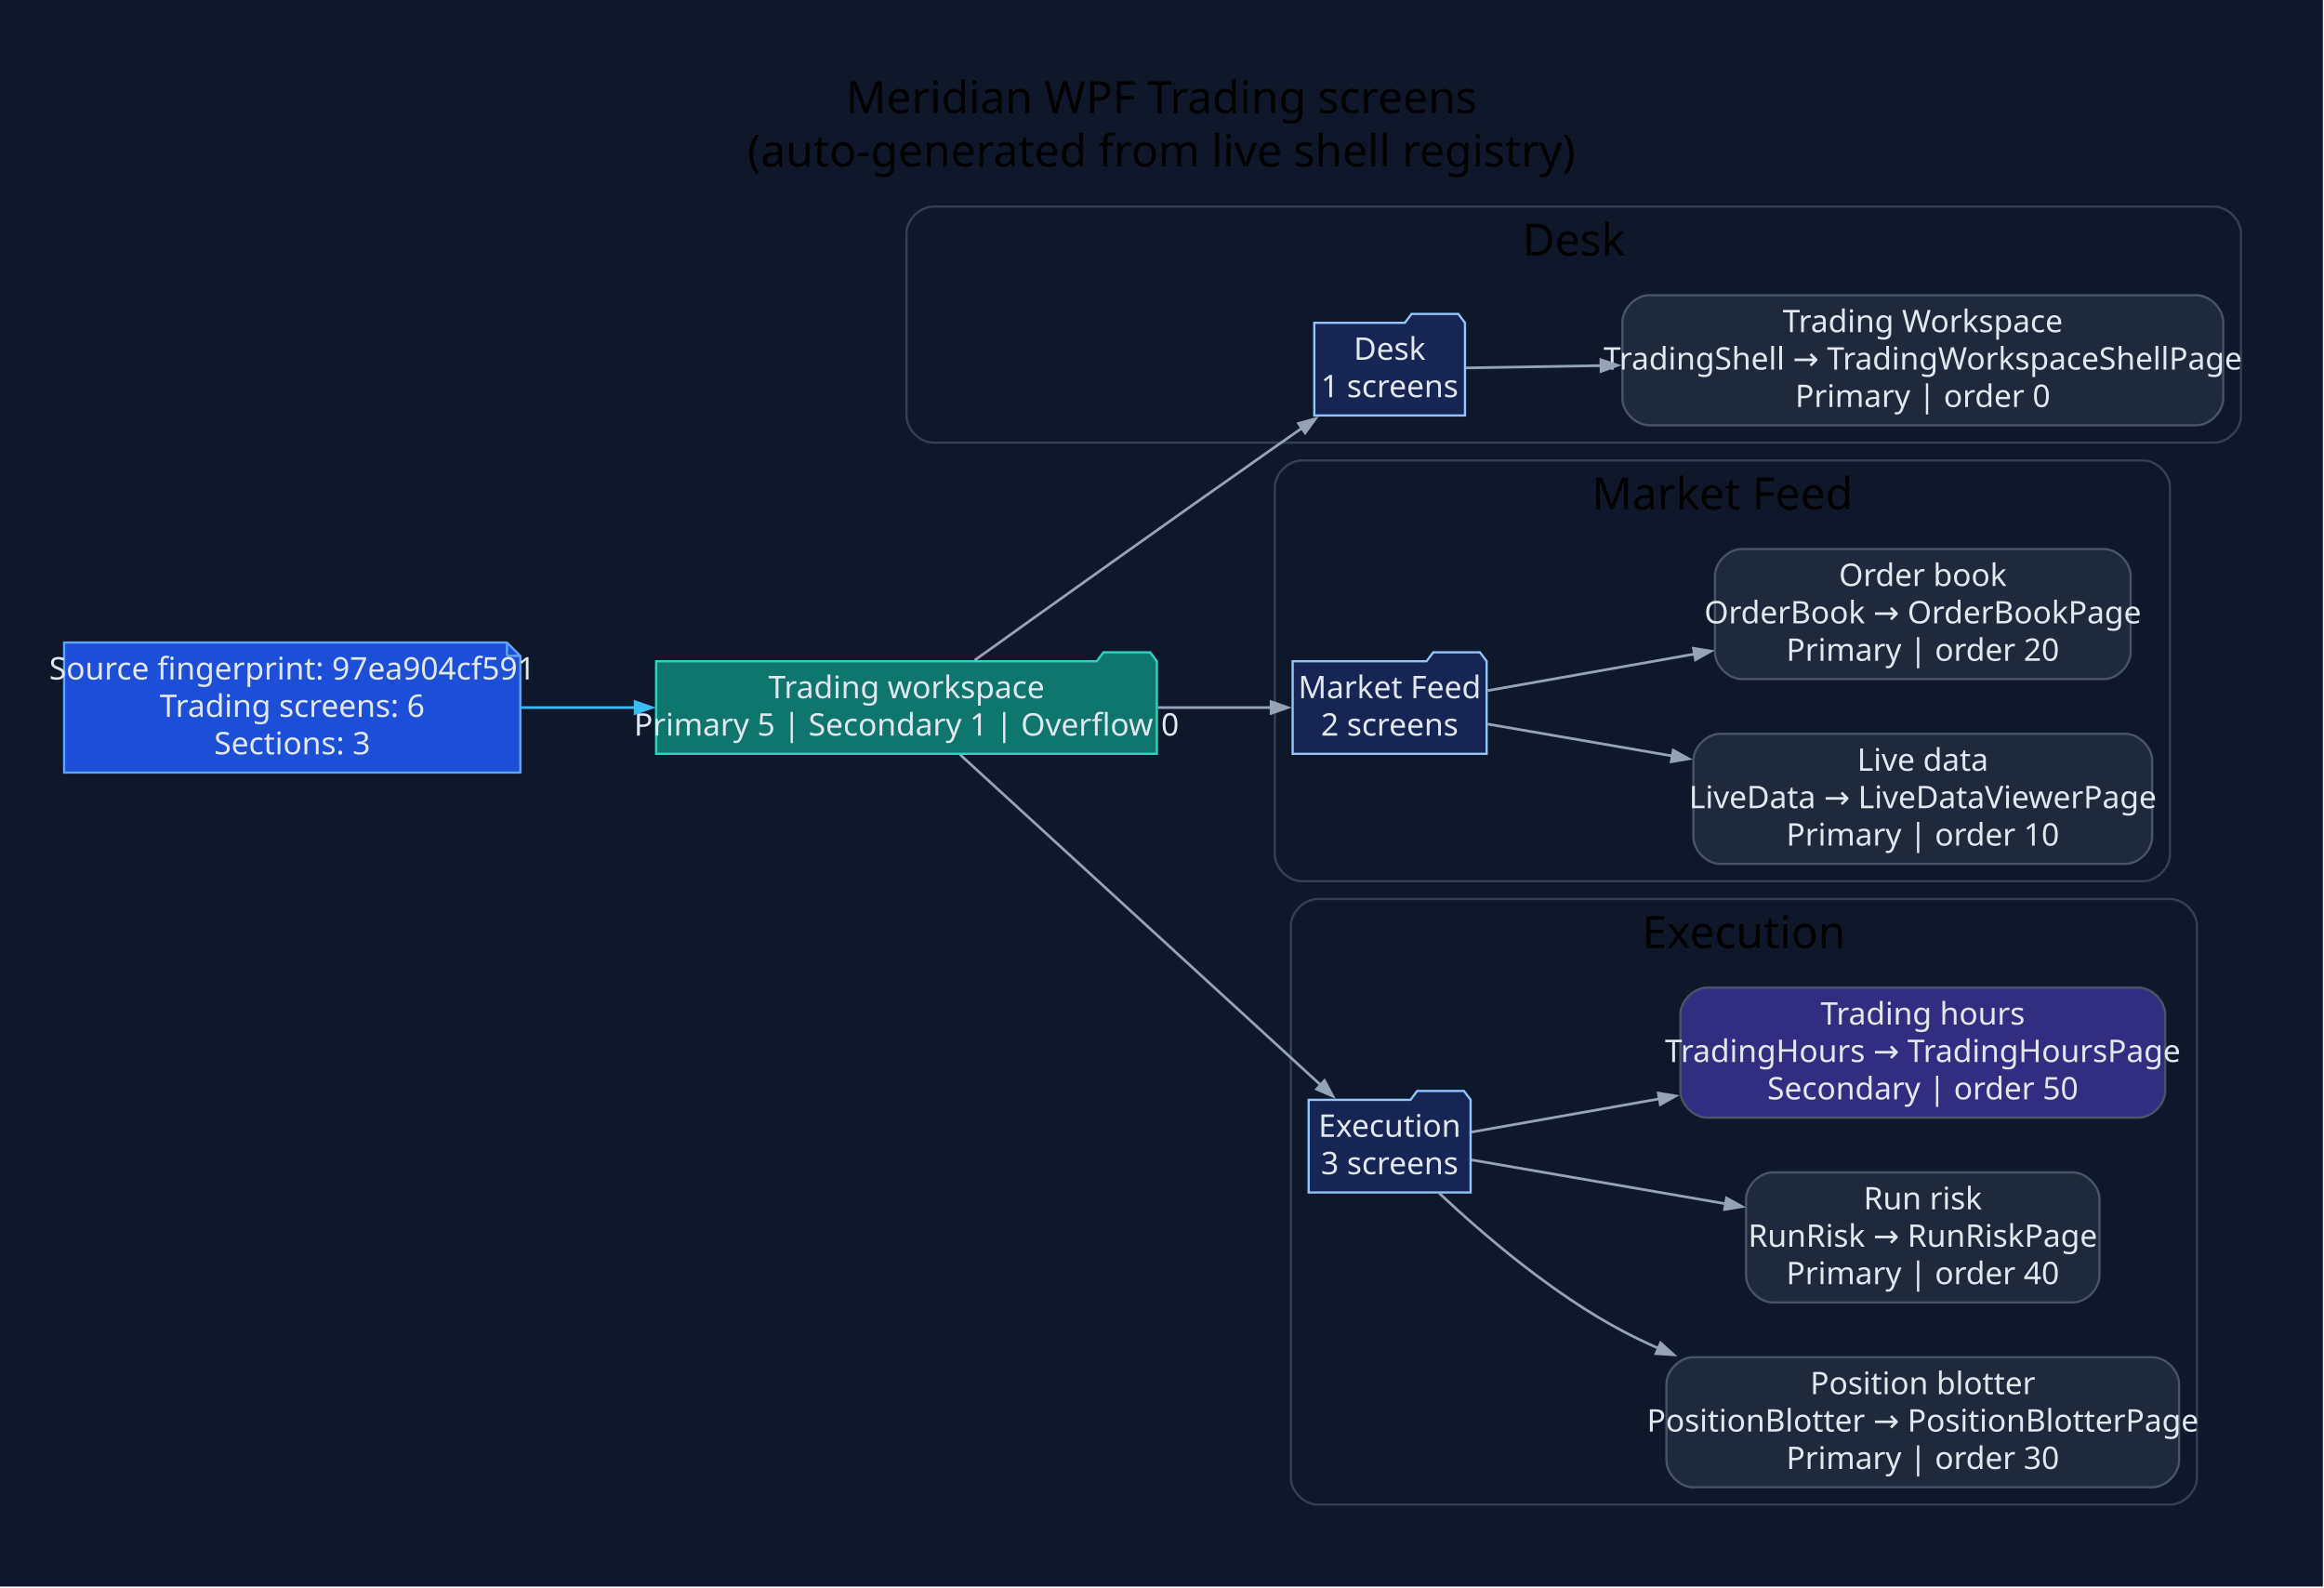
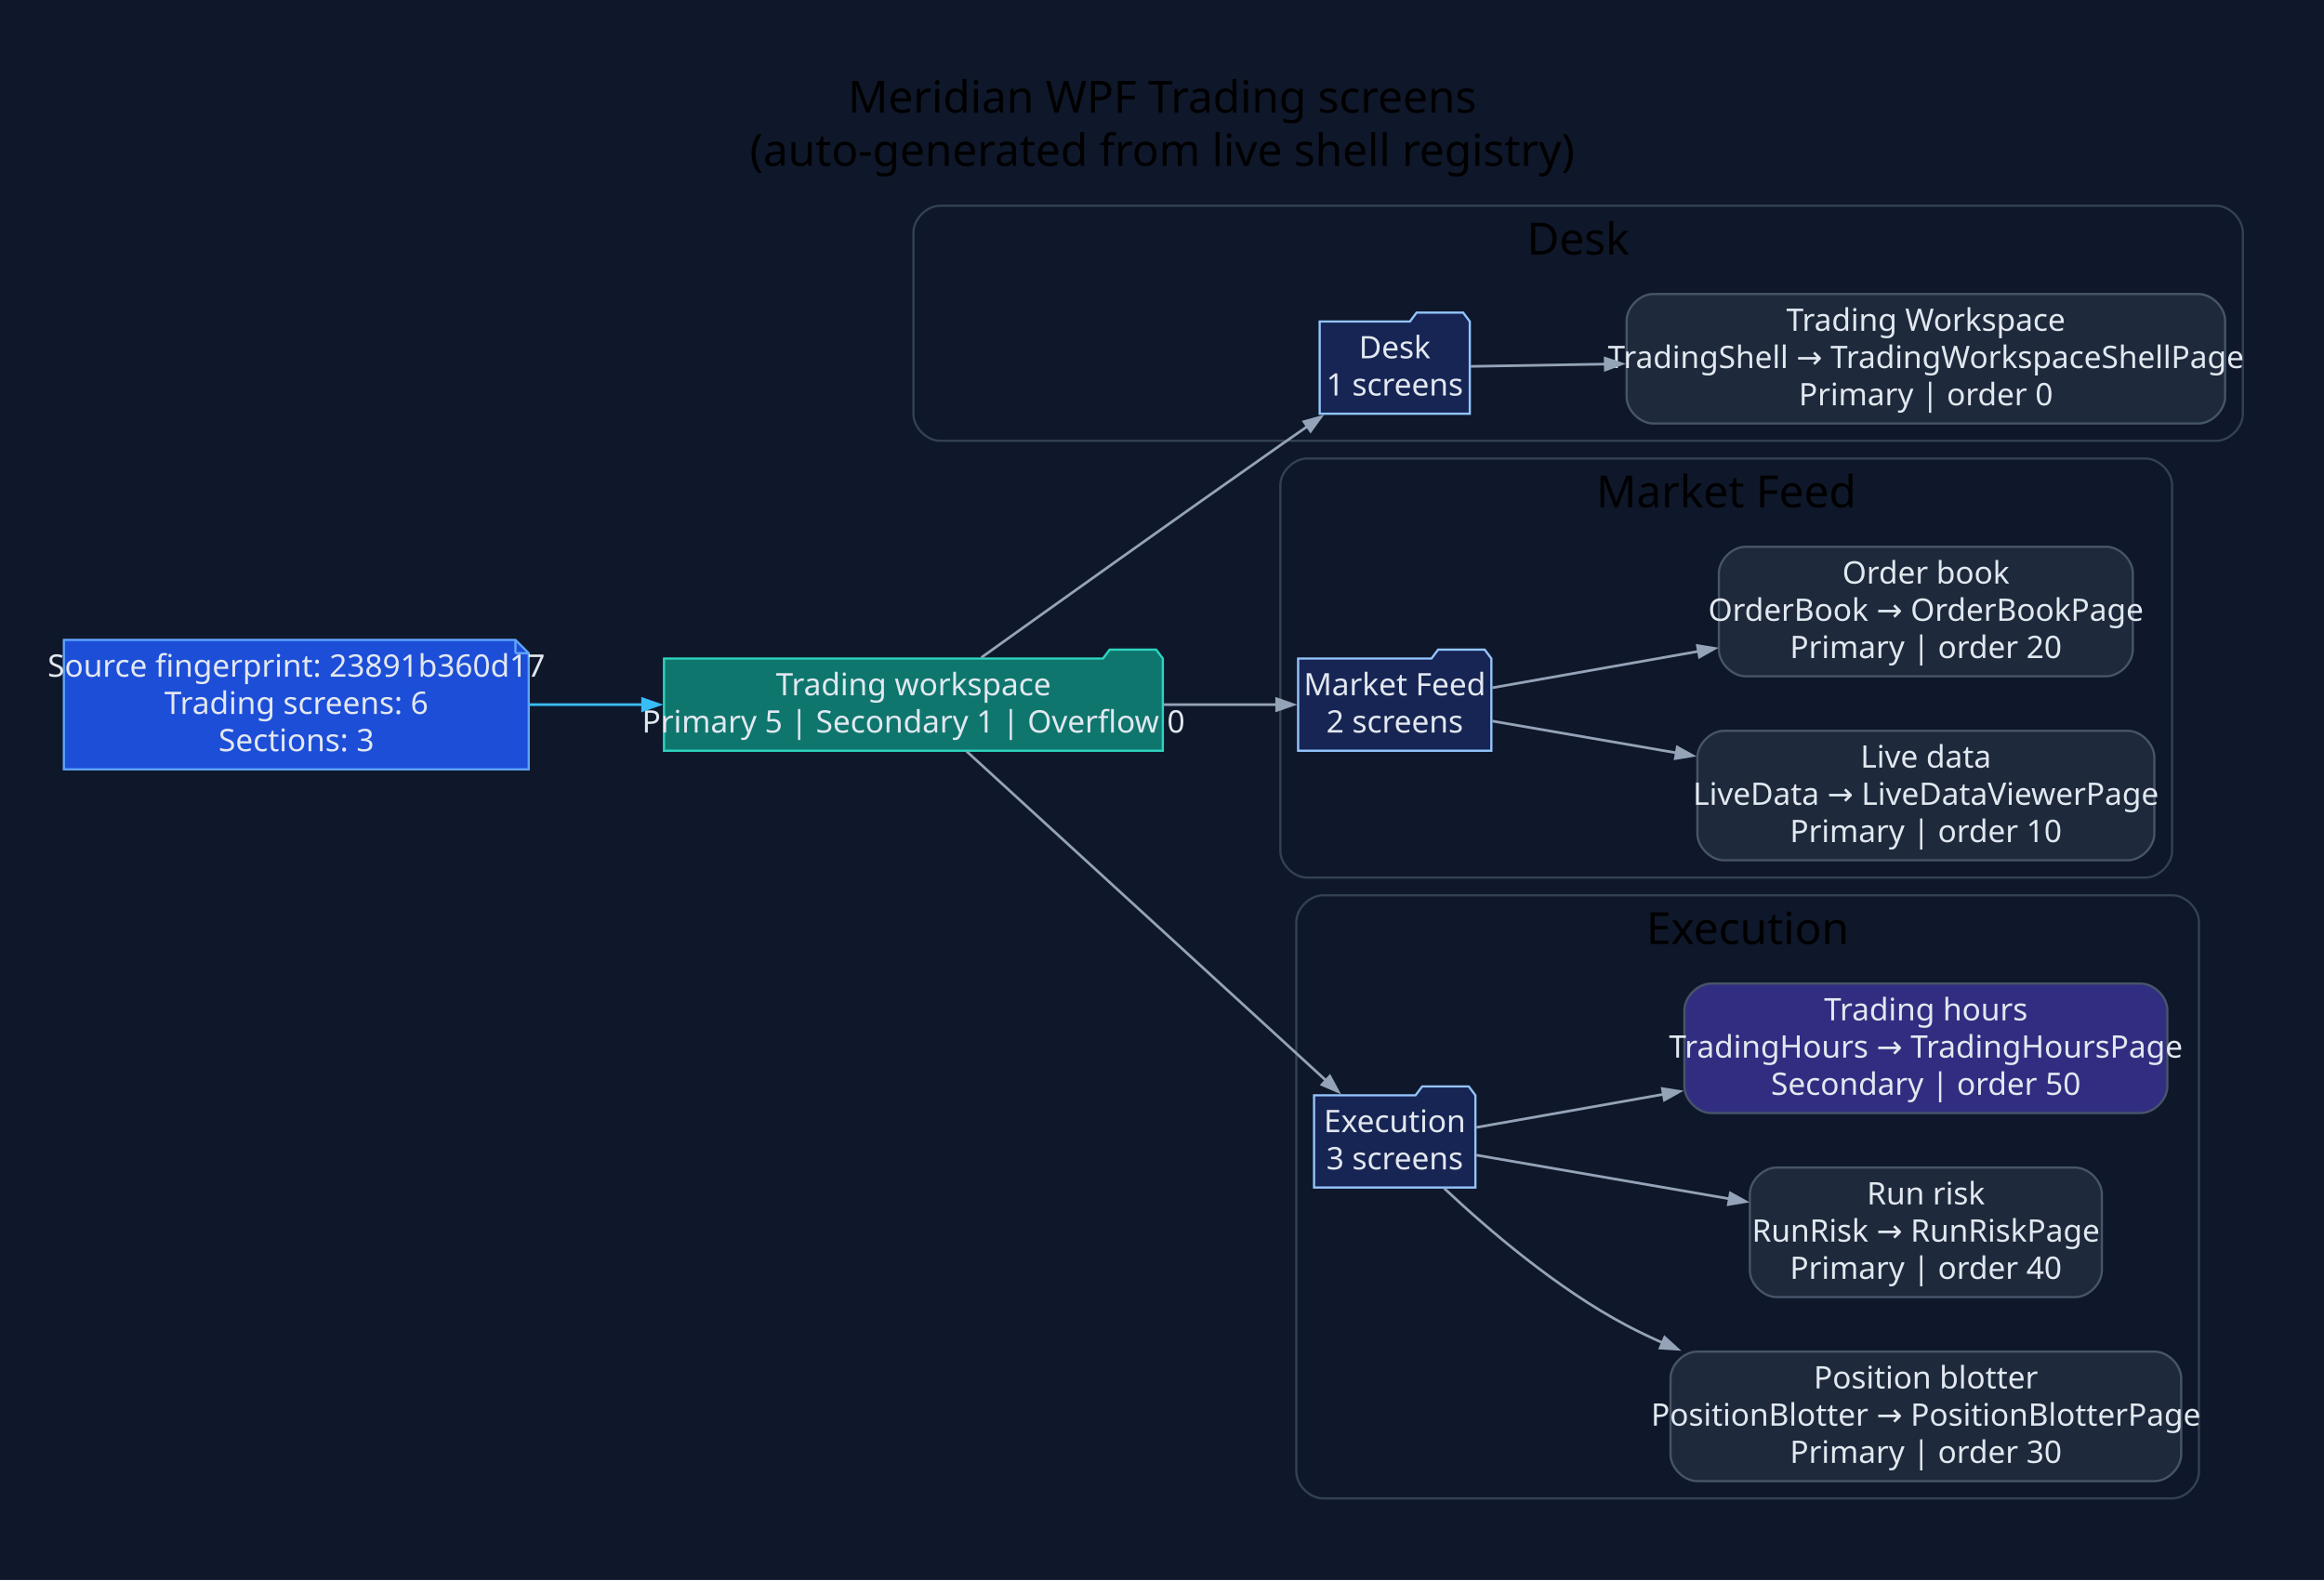
- <svg xmlns="http://www.w3.org/2000/svg" width="1044pt" height="713pt" viewBox="0.00 0.00 1044.00 713.00">
+ <svg xmlns="http://www.w3.org/2000/svg" width="1048pt" height="713pt" viewBox="0.00 0.00 1048.00 713.00">
  <g id="graph0" class="graph" transform="scale(1 1) rotate(0) translate(28.8 683.8)">
-     <polygon fill="#0f172a" stroke="none" points="-28.8,28.8 -28.8,-683.8 1014.7,-683.8 1014.7,28.8 -28.8,28.8" />
-     <text xml:space="preserve" text-anchor="middle" x="492.95" y="-633" font-family="Segoe UI" font-size="20.00">Meridian WPF Trading screens</text>
-     <text xml:space="preserve" text-anchor="middle" x="492.95" y="-609" font-family="Segoe UI" font-size="20.00">(auto-generated from live shell registry)</text>
+     <polygon fill="#0f172a" stroke="none" points="-28.8,28.8 -28.8,-683.8 1019.4,-683.8 1019.4,28.8 -28.8,28.8" />
+     <text xml:space="preserve" text-anchor="middle" x="495.3" y="-633" font-family="Segoe UI" font-size="20.00">Meridian WPF Trading screens</text>
+     <text xml:space="preserve" text-anchor="middle" x="495.3" y="-609" font-family="Segoe UI" font-size="20.00">(auto-generated from live shell registry)</text>
    <g id="clust1" class="cluster">
-       <path fill="#0f172a" stroke="#334155" d="M390.41,-485C390.41,-485 965.9,-485 965.9,-485 971.9,-485 977.9,-491 977.9,-497 977.9,-497 977.9,-579 977.9,-579 977.9,-585 971.9,-591 965.9,-591 965.9,-591 390.41,-591 390.41,-591 384.41,-591 378.41,-585 378.41,-579 378.41,-579 378.41,-497 378.41,-497 378.41,-491 384.41,-485 390.41,-485" />
-       <text xml:space="preserve" text-anchor="middle" x="678.16" y="-569" font-family="Segoe UI" font-size="20.00">Desk</text>
+       <path fill="#0f172a" stroke="#334155" d="M395.11,-485C395.11,-485 970.6,-485 970.6,-485 976.6,-485 982.6,-491 982.6,-497 982.6,-497 982.6,-579 982.6,-579 982.6,-585 976.6,-591 970.6,-591 970.6,-591 395.11,-591 395.11,-591 389.11,-591 383.11,-585 383.11,-579 383.11,-579 383.11,-497 383.11,-497 383.11,-491 389.11,-485 395.11,-485" />
+       <text xml:space="preserve" text-anchor="middle" x="682.85" y="-569" font-family="Segoe UI" font-size="20.00">Desk</text>
    </g>
    <g id="clust2" class="cluster">
-       <path fill="#0f172a" stroke="#334155" d="M555.89,-288C555.89,-288 934,-288 934,-288 940,-288 946,-294 946,-300 946,-300 946,-465 946,-465 946,-471 940,-477 934,-477 934,-477 555.89,-477 555.89,-477 549.89,-477 543.89,-471 543.89,-465 543.89,-465 543.89,-300 543.89,-300 543.89,-294 549.89,-288 555.89,-288" />
-       <text xml:space="preserve" text-anchor="middle" x="744.94" y="-455" font-family="Segoe UI" font-size="20.00">Market Feed</text>
+       <path fill="#0f172a" stroke="#334155" d="M560.58,-288C560.58,-288 938.7,-288 938.7,-288 944.7,-288 950.7,-294 950.7,-300 950.7,-300 950.7,-465 950.7,-465 950.7,-471 944.7,-477 938.7,-477 938.7,-477 560.58,-477 560.58,-477 554.58,-477 548.58,-471 548.58,-465 548.58,-465 548.58,-300 548.58,-300 548.58,-294 554.58,-288 560.58,-288" />
+       <text xml:space="preserve" text-anchor="middle" x="749.64" y="-455" font-family="Segoe UI" font-size="20.00">Market Feed</text>
    </g>
    <g id="clust3" class="cluster">
-       <path fill="#0f172a" stroke="#334155" d="M563.08,-8C563.08,-8 946.11,-8 946.11,-8 952.11,-8 958.11,-14 958.11,-20 958.11,-20 958.11,-268 958.11,-268 958.11,-274 952.11,-280 946.11,-280 946.11,-280 563.08,-280 563.08,-280 557.08,-280 551.08,-274 551.08,-268 551.08,-268 551.08,-20 551.08,-20 551.08,-14 557.08,-8 563.08,-8" />
-       <text xml:space="preserve" text-anchor="middle" x="754.59" y="-258" font-family="Segoe UI" font-size="20.00">Execution</text>
+       <path fill="#0f172a" stroke="#334155" d="M567.77,-8C567.77,-8 950.8,-8 950.8,-8 956.8,-8 962.8,-14 962.8,-20 962.8,-20 962.8,-268 962.8,-268 962.8,-274 956.8,-280 950.8,-280 950.8,-280 567.77,-280 567.77,-280 561.77,-280 555.77,-274 555.77,-268 555.77,-268 555.77,-20 555.77,-20 555.77,-14 561.77,-8 567.77,-8" />
+       <text xml:space="preserve" text-anchor="middle" x="759.29" y="-258" font-family="Segoe UI" font-size="20.00">Execution</text>
    </g>
    <g id="node1" class="node">
-       <polygon fill="#1d4ed8" stroke="#60a5fa" points="198.94,-395.2 0,-395.2 0,-336.8 204.94,-336.8 204.94,-389.2 198.94,-395.2" />
-       <polyline fill="none" stroke="#60a5fa" points="198.94,-395.2 198.94,-389.2" />
-       <polyline fill="none" stroke="#60a5fa" points="204.94,-389.2 198.94,-389.2" />
-       <text xml:space="preserve" text-anchor="middle" x="102.47" y="-378.6" font-family="Segoe UI" font-size="14.00" fill="#e2e8f0">Source fingerprint: 97ea904cf591</text>
-       <text xml:space="preserve" text-anchor="middle" x="102.47" y="-361.8" font-family="Segoe UI" font-size="14.00" fill="#e2e8f0">Trading screens: 6</text>
-       <text xml:space="preserve" text-anchor="middle" x="102.47" y="-345" font-family="Segoe UI" font-size="14.00" fill="#e2e8f0">Sections: 3</text>
+       <polygon fill="#1d4ed8" stroke="#60a5fa" points="203.63,-395.2 0,-395.2 0,-336.8 209.63,-336.8 209.63,-389.2 203.63,-395.2" />
+       <polyline fill="none" stroke="#60a5fa" points="203.63,-395.2 203.63,-389.2" />
+       <polyline fill="none" stroke="#60a5fa" points="209.63,-389.2 203.63,-389.2" />
+       <text xml:space="preserve" text-anchor="middle" x="104.82" y="-378.6" font-family="Segoe UI" font-size="14.00" fill="#e2e8f0">Source fingerprint: 23891b360d17</text>
+       <text xml:space="preserve" text-anchor="middle" x="104.82" y="-361.8" font-family="Segoe UI" font-size="14.00" fill="#e2e8f0">Trading screens: 6</text>
+       <text xml:space="preserve" text-anchor="middle" x="104.82" y="-345" font-family="Segoe UI" font-size="14.00" fill="#e2e8f0">Sections: 3</text>
    </g>
    <g id="node2" class="node">
-       <polygon fill="#0f766e" stroke="#2dd4bf" points="490.89,-386.8 487.89,-390.8 466.89,-390.8 463.89,-386.8 265.94,-386.8 265.94,-345.2 490.89,-345.2 490.89,-386.8" />
-       <text xml:space="preserve" text-anchor="middle" x="378.41" y="-370.2" font-family="Segoe UI" font-size="14.00" fill="#e2e8f0">Trading workspace</text>
-       <text xml:space="preserve" text-anchor="middle" x="378.41" y="-353.4" font-family="Segoe UI" font-size="14.00" fill="#e2e8f0">Primary 5 | Secondary 1 | Overflow 0</text>
+       <polygon fill="#0f766e" stroke="#2dd4bf" points="495.58,-386.8 492.58,-390.8 471.58,-390.8 468.58,-386.8 270.63,-386.8 270.63,-345.2 495.58,-345.2 495.58,-386.8" />
+       <text xml:space="preserve" text-anchor="middle" x="383.11" y="-370.2" font-family="Segoe UI" font-size="14.00" fill="#e2e8f0">Trading workspace</text>
+       <text xml:space="preserve" text-anchor="middle" x="383.11" y="-353.4" font-family="Segoe UI" font-size="14.00" fill="#e2e8f0">Primary 5 | Secondary 1 | Overflow 0</text>
    </g>
    <g id="edge1" class="edge">
-       <path fill="none" stroke="#38bdf8" stroke-width="1.2" d="M205.09,-366C221.94,-366 239.57,-366 256.84,-366" />
-       <polygon fill="#38bdf8" stroke="#38bdf8" stroke-width="1.2" points="256.51,-368.63 264.01,-366 256.51,-363.38 256.51,-368.63" />
+       <path fill="none" stroke="#38bdf8" stroke-width="1.2" d="M209.88,-366C226.68,-366 244.2,-366 261.36,-366" />
+       <polygon fill="#38bdf8" stroke="#38bdf8" stroke-width="1.2" points="260.98,-368.63 268.48,-366 260.98,-363.38 260.98,-368.63" />
    </g>
    <g id="node3" class="node">
-       <polygon fill="#172554" stroke="#93c5fd" points="629.31,-538.8 626.31,-542.8 605.31,-542.8 602.31,-538.8 561.61,-538.8 561.61,-497.2 629.31,-497.2 629.31,-538.8" />
-       <text xml:space="preserve" text-anchor="middle" x="595.46" y="-522.2" font-family="Segoe UI" font-size="14.00" fill="#e2e8f0">Desk</text>
-       <text xml:space="preserve" text-anchor="middle" x="595.46" y="-505.4" font-family="Segoe UI" font-size="14.00" fill="#e2e8f0">1 screens</text>
+       <polygon fill="#172554" stroke="#93c5fd" points="634,-538.8 631,-542.8 610,-542.8 607,-538.8 566.3,-538.8 566.3,-497.2 634,-497.2 634,-538.8" />
+       <text xml:space="preserve" text-anchor="middle" x="600.15" y="-522.2" font-family="Segoe UI" font-size="14.00" fill="#e2e8f0">Desk</text>
+       <text xml:space="preserve" text-anchor="middle" x="600.15" y="-505.4" font-family="Segoe UI" font-size="14.00" fill="#e2e8f0">1 screens</text>
    </g>
    <g id="edge2" class="edge">
-       <path fill="none" stroke="#94a3b8" stroke-width="1.2" d="M409.04,-387.25C441.91,-410.78 496.56,-449.79 543.89,-483 547.87,-485.8 552.05,-488.71 556.21,-491.61" />
-       <polygon fill="#94a3b8" stroke="#94a3b8" stroke-width="1.2" points="554.51,-493.62 562.17,-495.74 557.5,-489.31 554.51,-493.62" />
+       <path fill="none" stroke="#94a3b8" stroke-width="1.2" d="M413.74,-387.25C446.61,-410.78 501.25,-449.79 548.58,-483 552.57,-485.8 556.74,-488.71 560.91,-491.61" />
+       <polygon fill="#94a3b8" stroke="#94a3b8" stroke-width="1.2" points="559.2,-493.62 566.86,-495.74 562.2,-489.31 559.2,-493.62" />
    </g>
    <g id="node5" class="node">
-       <polygon fill="#172554" stroke="#93c5fd" points="639.03,-386.8 636.03,-390.8 615.03,-390.8 612.03,-386.8 551.89,-386.8 551.89,-345.2 639.03,-345.2 639.03,-386.8" />
-       <text xml:space="preserve" text-anchor="middle" x="595.46" y="-370.2" font-family="Segoe UI" font-size="14.00" fill="#e2e8f0">Market Feed</text>
-       <text xml:space="preserve" text-anchor="middle" x="595.46" y="-353.4" font-family="Segoe UI" font-size="14.00" fill="#e2e8f0">2 screens</text>
+       <polygon fill="#172554" stroke="#93c5fd" points="643.72,-386.8 640.72,-390.8 619.72,-390.8 616.72,-386.8 556.58,-386.8 556.58,-345.2 643.72,-345.2 643.72,-386.8" />
+       <text xml:space="preserve" text-anchor="middle" x="600.15" y="-370.2" font-family="Segoe UI" font-size="14.00" fill="#e2e8f0">Market Feed</text>
+       <text xml:space="preserve" text-anchor="middle" x="600.15" y="-353.4" font-family="Segoe UI" font-size="14.00" fill="#e2e8f0">2 screens</text>
    </g>
    <g id="edge4" class="edge">
-       <path fill="none" stroke="#94a3b8" stroke-width="1.2" d="M491.34,-366C509.26,-366 527.01,-366 542.61,-366" />
-       <polygon fill="#94a3b8" stroke="#94a3b8" stroke-width="1.2" points="542.21,-368.63 549.71,-366 542.21,-363.38 542.21,-368.63" />
+       <path fill="none" stroke="#94a3b8" stroke-width="1.2" d="M496.04,-366C513.95,-366 531.71,-366 547.3,-366" />
+       <polygon fill="#94a3b8" stroke="#94a3b8" stroke-width="1.2" points="546.9,-368.63 554.4,-366 546.9,-363.38 546.9,-368.63" />
    </g>
    <g id="node8" class="node">
-       <polygon fill="#172554" stroke="#93c5fd" points="631.84,-189.8 628.84,-193.8 607.84,-193.8 604.84,-189.8 559.08,-189.8 559.08,-148.2 631.84,-148.2 631.84,-189.8" />
-       <text xml:space="preserve" text-anchor="middle" x="595.46" y="-173.2" font-family="Segoe UI" font-size="14.00" fill="#e2e8f0">Execution</text>
-       <text xml:space="preserve" text-anchor="middle" x="595.46" y="-156.4" font-family="Segoe UI" font-size="14.00" fill="#e2e8f0">3 screens</text>
+       <polygon fill="#172554" stroke="#93c5fd" points="636.53,-189.8 633.53,-193.8 612.53,-193.8 609.53,-189.8 563.77,-189.8 563.77,-148.2 636.53,-148.2 636.53,-189.8" />
+       <text xml:space="preserve" text-anchor="middle" x="600.15" y="-173.2" font-family="Segoe UI" font-size="14.00" fill="#e2e8f0">Execution</text>
+       <text xml:space="preserve" text-anchor="middle" x="600.15" y="-156.4" font-family="Segoe UI" font-size="14.00" fill="#e2e8f0">3 screens</text>
    </g>
    <g id="edge7" class="edge">
-       <path fill="none" stroke="#94a3b8" stroke-width="1.2" d="M402.43,-344.92C441.61,-309.02 521.25,-236.06 564.64,-196.31" />
-       <polygon fill="#94a3b8" stroke="#94a3b8" stroke-width="1.2" points="566.19,-198.46 569.94,-191.46 562.64,-194.59 566.19,-198.46" />
+       <path fill="none" stroke="#94a3b8" stroke-width="1.2" d="M407.12,-344.92C446.31,-309.02 525.95,-236.06 569.34,-196.31" />
+       <polygon fill="#94a3b8" stroke="#94a3b8" stroke-width="1.2" points="570.88,-198.46 574.64,-191.46 567.34,-194.59 570.88,-198.46" />
    </g>
    <g id="node4" class="node">
-       <path fill="#1e293b" stroke="#475569" d="M957.9,-551.2C957.9,-551.2 712.03,-551.2 712.03,-551.2 706.03,-551.2 700.03,-545.2 700.03,-539.2 700.03,-539.2 700.03,-504.8 700.03,-504.8 700.03,-498.8 706.03,-492.8 712.03,-492.8 712.03,-492.8 957.9,-492.8 957.9,-492.8 963.9,-492.8 969.9,-498.8 969.9,-504.8 969.9,-504.8 969.9,-539.2 969.9,-539.2 969.9,-545.2 963.9,-551.2 957.9,-551.2" />
-       <text xml:space="preserve" text-anchor="middle" x="834.96" y="-534.6" font-family="Segoe UI" font-size="14.00" fill="#e2e8f0">Trading Workspace</text>
-       <text xml:space="preserve" text-anchor="middle" x="834.96" y="-517.8" font-family="Segoe UI" font-size="14.00" fill="#e2e8f0">TradingShell → TradingWorkspaceShellPage</text>
-       <text xml:space="preserve" text-anchor="middle" x="834.96" y="-501" font-family="Segoe UI" font-size="14.00" fill="#e2e8f0">Primary | order 0</text>
+       <path fill="#1e293b" stroke="#475569" d="M962.6,-551.2C962.6,-551.2 716.72,-551.2 716.72,-551.2 710.72,-551.2 704.72,-545.2 704.72,-539.2 704.72,-539.2 704.72,-504.8 704.72,-504.8 704.72,-498.8 710.72,-492.8 716.72,-492.8 716.72,-492.8 962.6,-492.8 962.6,-492.8 968.6,-492.8 974.6,-498.8 974.6,-504.8 974.6,-504.8 974.6,-539.2 974.6,-539.2 974.6,-545.2 968.6,-551.2 962.6,-551.2" />
+       <text xml:space="preserve" text-anchor="middle" x="839.66" y="-534.6" font-family="Segoe UI" font-size="14.00" fill="#e2e8f0">Trading Workspace</text>
+       <text xml:space="preserve" text-anchor="middle" x="839.66" y="-517.8" font-family="Segoe UI" font-size="14.00" fill="#e2e8f0">TradingShell → TradingWorkspaceShellPage</text>
+       <text xml:space="preserve" text-anchor="middle" x="839.66" y="-501" font-family="Segoe UI" font-size="14.00" fill="#e2e8f0">Primary | order 0</text>
    </g>
    <g id="edge3" class="edge">
-       <path fill="none" stroke="#94a3b8" stroke-width="1.2" d="M629.73,-518.56C646.41,-518.84 667.88,-519.2 690.6,-519.59" />
-       <polygon fill="#94a3b8" stroke="#94a3b8" stroke-width="1.2" points="690.35,-522.21 697.89,-519.71 690.44,-516.96 690.35,-522.21" />
+       <path fill="none" stroke="#94a3b8" stroke-width="1.2" d="M634.43,-518.56C651.11,-518.84 672.57,-519.2 695.3,-519.59" />
+       <polygon fill="#94a3b8" stroke="#94a3b8" stroke-width="1.2" points="695.05,-522.21 702.59,-519.71 695.14,-516.96 695.05,-522.21" />
    </g>
    <g id="node6" class="node">
-       <path fill="#1e293b" stroke="#475569" d="M926,-354.2C926,-354.2 743.92,-354.2 743.92,-354.2 737.92,-354.2 731.92,-348.2 731.92,-342.2 731.92,-342.2 731.92,-307.8 731.92,-307.8 731.92,-301.8 737.92,-295.8 743.92,-295.8 743.92,-295.8 926,-295.8 926,-295.8 932,-295.8 938,-301.8 938,-307.8 938,-307.8 938,-342.2 938,-342.2 938,-348.2 932,-354.2 926,-354.2" />
-       <text xml:space="preserve" text-anchor="middle" x="834.96" y="-337.6" font-family="Segoe UI" font-size="14.00" fill="#e2e8f0">Live data</text>
-       <text xml:space="preserve" text-anchor="middle" x="834.96" y="-320.8" font-family="Segoe UI" font-size="14.00" fill="#e2e8f0">LiveData → LiveDataViewerPage</text>
-       <text xml:space="preserve" text-anchor="middle" x="834.96" y="-304" font-family="Segoe UI" font-size="14.00" fill="#e2e8f0">Primary | order 10</text>
+       <path fill="#1e293b" stroke="#475569" d="M930.7,-354.2C930.7,-354.2 748.62,-354.2 748.62,-354.2 742.62,-354.2 736.62,-348.2 736.62,-342.2 736.62,-342.2 736.62,-307.8 736.62,-307.8 736.62,-301.8 742.62,-295.8 748.62,-295.8 748.62,-295.8 930.7,-295.8 930.7,-295.8 936.7,-295.8 942.7,-301.8 942.7,-307.8 942.7,-307.8 942.7,-342.2 942.7,-342.2 942.7,-348.2 936.7,-354.2 930.7,-354.2" />
+       <text xml:space="preserve" text-anchor="middle" x="839.66" y="-337.6" font-family="Segoe UI" font-size="14.00" fill="#e2e8f0">Live data</text>
+       <text xml:space="preserve" text-anchor="middle" x="839.66" y="-320.8" font-family="Segoe UI" font-size="14.00" fill="#e2e8f0">LiveData → LiveDataViewerPage</text>
+       <text xml:space="preserve" text-anchor="middle" x="839.66" y="-304" font-family="Segoe UI" font-size="14.00" fill="#e2e8f0">Primary | order 10</text>
    </g>
    <g id="edge5" class="edge">
-       <path fill="none" stroke="#94a3b8" stroke-width="1.2" d="M639.47,-358.58C662.85,-354.54 692.95,-349.34 722.46,-344.25" />
-       <polygon fill="#94a3b8" stroke="#94a3b8" stroke-width="1.2" points="722.85,-346.84 729.8,-342.98 721.96,-341.67 722.85,-346.84" />
+       <path fill="none" stroke="#94a3b8" stroke-width="1.2" d="M644.16,-358.58C667.54,-354.54 697.65,-349.34 727.15,-344.25" />
+       <polygon fill="#94a3b8" stroke="#94a3b8" stroke-width="1.2" points="727.55,-346.84 734.49,-342.98 726.66,-341.67 727.55,-346.84" />
    </g>
    <g id="node7" class="node">
-       <path fill="#1e293b" stroke="#475569" d="M916.31,-437.2C916.31,-437.2 753.62,-437.2 753.62,-437.2 747.62,-437.2 741.62,-431.2 741.62,-425.2 741.62,-425.2 741.62,-390.8 741.62,-390.8 741.62,-384.8 747.62,-378.8 753.62,-378.8 753.62,-378.8 916.31,-378.8 916.31,-378.8 922.31,-378.8 928.31,-384.8 928.31,-390.8 928.31,-390.8 928.31,-425.2 928.31,-425.2 928.31,-431.2 922.31,-437.2 916.31,-437.2" />
-       <text xml:space="preserve" text-anchor="middle" x="834.96" y="-420.6" font-family="Segoe UI" font-size="14.00" fill="#e2e8f0">Order book</text>
-       <text xml:space="preserve" text-anchor="middle" x="834.96" y="-403.8" font-family="Segoe UI" font-size="14.00" fill="#e2e8f0">OrderBook → OrderBookPage</text>
-       <text xml:space="preserve" text-anchor="middle" x="834.96" y="-387" font-family="Segoe UI" font-size="14.00" fill="#e2e8f0">Primary | order 20</text>
+       <path fill="#1e293b" stroke="#475569" d="M921,-437.2C921,-437.2 758.32,-437.2 758.32,-437.2 752.32,-437.2 746.32,-431.2 746.32,-425.2 746.32,-425.2 746.32,-390.8 746.32,-390.8 746.32,-384.8 752.32,-378.8 758.32,-378.8 758.32,-378.8 921,-378.8 921,-378.8 927,-378.8 933,-384.8 933,-390.8 933,-390.8 933,-425.2 933,-425.2 933,-431.2 927,-437.2 921,-437.2" />
+       <text xml:space="preserve" text-anchor="middle" x="839.66" y="-420.6" font-family="Segoe UI" font-size="14.00" fill="#e2e8f0">Order book</text>
+       <text xml:space="preserve" text-anchor="middle" x="839.66" y="-403.8" font-family="Segoe UI" font-size="14.00" fill="#e2e8f0">OrderBook → OrderBookPage</text>
+       <text xml:space="preserve" text-anchor="middle" x="839.66" y="-387" font-family="Segoe UI" font-size="14.00" fill="#e2e8f0">Primary | order 20</text>
    </g>
    <g id="edge6" class="edge">
-       <path fill="none" stroke="#94a3b8" stroke-width="1.2" d="M639.47,-373.61C665.49,-378.21 699.85,-384.28 732.44,-390.05" />
-       <polygon fill="#94a3b8" stroke="#94a3b8" stroke-width="1.2" points="731.94,-392.62 739.79,-391.35 732.86,-387.46 731.94,-392.62" />
+       <path fill="none" stroke="#94a3b8" stroke-width="1.2" d="M644.16,-373.61C670.19,-378.21 704.55,-384.28 737.14,-390.05" />
+       <polygon fill="#94a3b8" stroke="#94a3b8" stroke-width="1.2" points="736.64,-392.62 744.48,-391.35 737.56,-387.46 736.64,-392.62" />
    </g>
    <g id="node9" class="node">
-       <path fill="#1e293b" stroke="#475569" d="M938.11,-74.2C938.11,-74.2 731.82,-74.2 731.82,-74.2 725.82,-74.2 719.82,-68.2 719.82,-62.2 719.82,-62.2 719.82,-27.8 719.82,-27.8 719.82,-21.8 725.82,-15.8 731.82,-15.8 731.82,-15.8 938.11,-15.8 938.11,-15.8 944.11,-15.8 950.11,-21.8 950.11,-27.8 950.11,-27.8 950.11,-62.2 950.11,-62.2 950.11,-68.2 944.11,-74.2 938.11,-74.2" />
-       <text xml:space="preserve" text-anchor="middle" x="834.96" y="-57.6" font-family="Segoe UI" font-size="14.00" fill="#e2e8f0">Position blotter</text>
-       <text xml:space="preserve" text-anchor="middle" x="834.96" y="-40.8" font-family="Segoe UI" font-size="14.00" fill="#e2e8f0">PositionBlotter → PositionBlotterPage</text>
-       <text xml:space="preserve" text-anchor="middle" x="834.96" y="-24" font-family="Segoe UI" font-size="14.00" fill="#e2e8f0">Primary | order 30</text>
+       <path fill="#1e293b" stroke="#475569" d="M942.8,-74.2C942.8,-74.2 736.52,-74.2 736.52,-74.2 730.52,-74.2 724.52,-68.2 724.52,-62.2 724.52,-62.2 724.52,-27.8 724.52,-27.8 724.52,-21.8 730.52,-15.8 736.52,-15.8 736.52,-15.8 942.8,-15.8 942.8,-15.8 948.8,-15.8 954.8,-21.8 954.8,-27.8 954.8,-27.8 954.8,-62.2 954.8,-62.2 954.8,-68.2 948.8,-74.2 942.8,-74.2" />
+       <text xml:space="preserve" text-anchor="middle" x="839.66" y="-57.6" font-family="Segoe UI" font-size="14.00" fill="#e2e8f0">Position blotter</text>
+       <text xml:space="preserve" text-anchor="middle" x="839.66" y="-40.8" font-family="Segoe UI" font-size="14.00" fill="#e2e8f0">PositionBlotter → PositionBlotterPage</text>
+       <text xml:space="preserve" text-anchor="middle" x="839.66" y="-24" font-family="Segoe UI" font-size="14.00" fill="#e2e8f0">Primary | order 30</text>
    </g>
    <g id="edge8" class="edge">
-       <path fill="none" stroke="#94a3b8" stroke-width="1.2" d="M617.74,-147.87C637.55,-129.25 668.66,-102.59 700.03,-86 705.3,-83.21 710.79,-80.58 716.41,-78.11" />
-       <polygon fill="#94a3b8" stroke="#94a3b8" stroke-width="1.2" points="717.17,-80.64 723.05,-75.3 715.12,-75.8 717.17,-80.64" />
+       <path fill="none" stroke="#94a3b8" stroke-width="1.2" d="M622.44,-147.87C642.24,-129.25 673.35,-102.59 704.72,-86 710,-83.21 715.49,-80.58 721.11,-78.11" />
+       <polygon fill="#94a3b8" stroke="#94a3b8" stroke-width="1.2" points="721.87,-80.64 727.75,-75.3 719.82,-75.8 721.87,-80.64" />
    </g>
    <g id="node10" class="node">
-       <path fill="#1e293b" stroke="#475569" d="M902.33,-157.2C902.33,-157.2 767.59,-157.2 767.59,-157.2 761.59,-157.2 755.59,-151.2 755.59,-145.2 755.59,-145.2 755.59,-110.8 755.59,-110.8 755.59,-104.8 761.59,-98.8 767.59,-98.8 767.59,-98.8 902.33,-98.8 902.33,-98.8 908.33,-98.8 914.33,-104.8 914.33,-110.8 914.33,-110.8 914.33,-145.2 914.33,-145.2 914.33,-151.2 908.33,-157.2 902.33,-157.2" />
-       <text xml:space="preserve" text-anchor="middle" x="834.96" y="-140.6" font-family="Segoe UI" font-size="14.00" fill="#e2e8f0">Run risk</text>
-       <text xml:space="preserve" text-anchor="middle" x="834.96" y="-123.8" font-family="Segoe UI" font-size="14.00" fill="#e2e8f0">RunRisk → RunRiskPage</text>
-       <text xml:space="preserve" text-anchor="middle" x="834.96" y="-107" font-family="Segoe UI" font-size="14.00" fill="#e2e8f0">Primary | order 40</text>
+       <path fill="#1e293b" stroke="#475569" d="M907.03,-157.2C907.03,-157.2 772.29,-157.2 772.29,-157.2 766.29,-157.2 760.29,-151.2 760.29,-145.2 760.29,-145.2 760.29,-110.8 760.29,-110.8 760.29,-104.8 766.29,-98.8 772.29,-98.8 772.29,-98.8 907.03,-98.8 907.03,-98.8 913.03,-98.8 919.03,-104.8 919.03,-110.8 919.03,-110.8 919.03,-145.2 919.03,-145.2 919.03,-151.2 913.03,-157.2 907.03,-157.2" />
+       <text xml:space="preserve" text-anchor="middle" x="839.66" y="-140.6" font-family="Segoe UI" font-size="14.00" fill="#e2e8f0">Run risk</text>
+       <text xml:space="preserve" text-anchor="middle" x="839.66" y="-123.8" font-family="Segoe UI" font-size="14.00" fill="#e2e8f0">RunRisk → RunRiskPage</text>
+       <text xml:space="preserve" text-anchor="middle" x="839.66" y="-107" font-family="Segoe UI" font-size="14.00" fill="#e2e8f0">Primary | order 40</text>
    </g>
    <g id="edge9" class="edge">
-       <path fill="none" stroke="#94a3b8" stroke-width="1.2" d="M632.27,-162.82C662.51,-157.6 707.08,-149.9 746.64,-143.07" />
-       <polygon fill="#94a3b8" stroke="#94a3b8" stroke-width="1.2" points="746.79,-145.71 753.73,-141.85 745.89,-140.54 746.79,-145.71" />
+       <path fill="none" stroke="#94a3b8" stroke-width="1.2" d="M636.97,-162.82C667.21,-157.6 711.78,-149.9 751.34,-143.07" />
+       <polygon fill="#94a3b8" stroke="#94a3b8" stroke-width="1.2" points="751.48,-145.71 758.43,-141.85 750.59,-140.54 751.48,-145.71" />
    </g>
    <g id="node11" class="node">
-       <path fill="#312e81" stroke="#475569" d="M931.86,-240.2C931.86,-240.2 738.07,-240.2 738.07,-240.2 732.07,-240.2 726.07,-234.2 726.07,-228.2 726.07,-228.2 726.07,-193.8 726.07,-193.8 726.07,-187.8 732.07,-181.8 738.07,-181.8 738.07,-181.8 931.86,-181.8 931.86,-181.8 937.86,-181.8 943.86,-187.8 943.86,-193.8 943.86,-193.8 943.86,-228.2 943.86,-228.2 943.86,-234.2 937.86,-240.2 931.86,-240.2" />
-       <text xml:space="preserve" text-anchor="middle" x="834.96" y="-223.6" font-family="Segoe UI" font-size="14.00" fill="#e2e8f0">Trading hours</text>
-       <text xml:space="preserve" text-anchor="middle" x="834.96" y="-206.8" font-family="Segoe UI" font-size="14.00" fill="#e2e8f0">TradingHours → TradingHoursPage</text>
-       <text xml:space="preserve" text-anchor="middle" x="834.96" y="-190" font-family="Segoe UI" font-size="14.00" fill="#e2e8f0">Secondary | order 50</text>
+       <path fill="#312e81" stroke="#475569" d="M936.56,-240.2C936.56,-240.2 742.77,-240.2 742.77,-240.2 736.77,-240.2 730.77,-234.2 730.77,-228.2 730.77,-228.2 730.77,-193.8 730.77,-193.8 730.77,-187.8 736.77,-181.8 742.77,-181.8 742.77,-181.8 936.56,-181.8 936.56,-181.8 942.56,-181.8 948.56,-187.8 948.56,-193.8 948.56,-193.8 948.56,-228.2 948.56,-228.2 948.56,-234.2 942.56,-240.2 936.56,-240.2" />
+       <text xml:space="preserve" text-anchor="middle" x="839.66" y="-223.6" font-family="Segoe UI" font-size="14.00" fill="#e2e8f0">Trading hours</text>
+       <text xml:space="preserve" text-anchor="middle" x="839.66" y="-206.8" font-family="Segoe UI" font-size="14.00" fill="#e2e8f0">TradingHours → TradingHoursPage</text>
+       <text xml:space="preserve" text-anchor="middle" x="839.66" y="-190" font-family="Segoe UI" font-size="14.00" fill="#e2e8f0">Secondary | order 50</text>
    </g>
    <g id="edge10" class="edge">
-       <path fill="none" stroke="#94a3b8" stroke-width="1.2" d="M632.27,-175.33C655.03,-179.36 685.92,-184.82 716.67,-190.26" />
-       <polygon fill="#94a3b8" stroke="#94a3b8" stroke-width="1.2" points="716.14,-192.83 723.98,-191.55 717.05,-187.66 716.14,-192.83" />
+       <path fill="none" stroke="#94a3b8" stroke-width="1.2" d="M636.97,-175.33C659.73,-179.36 690.62,-184.82 721.37,-190.26" />
+       <polygon fill="#94a3b8" stroke="#94a3b8" stroke-width="1.2" points="720.83,-192.83 728.68,-191.55 721.75,-187.66 720.83,-192.83" />
    </g>
  </g>
</svg>
